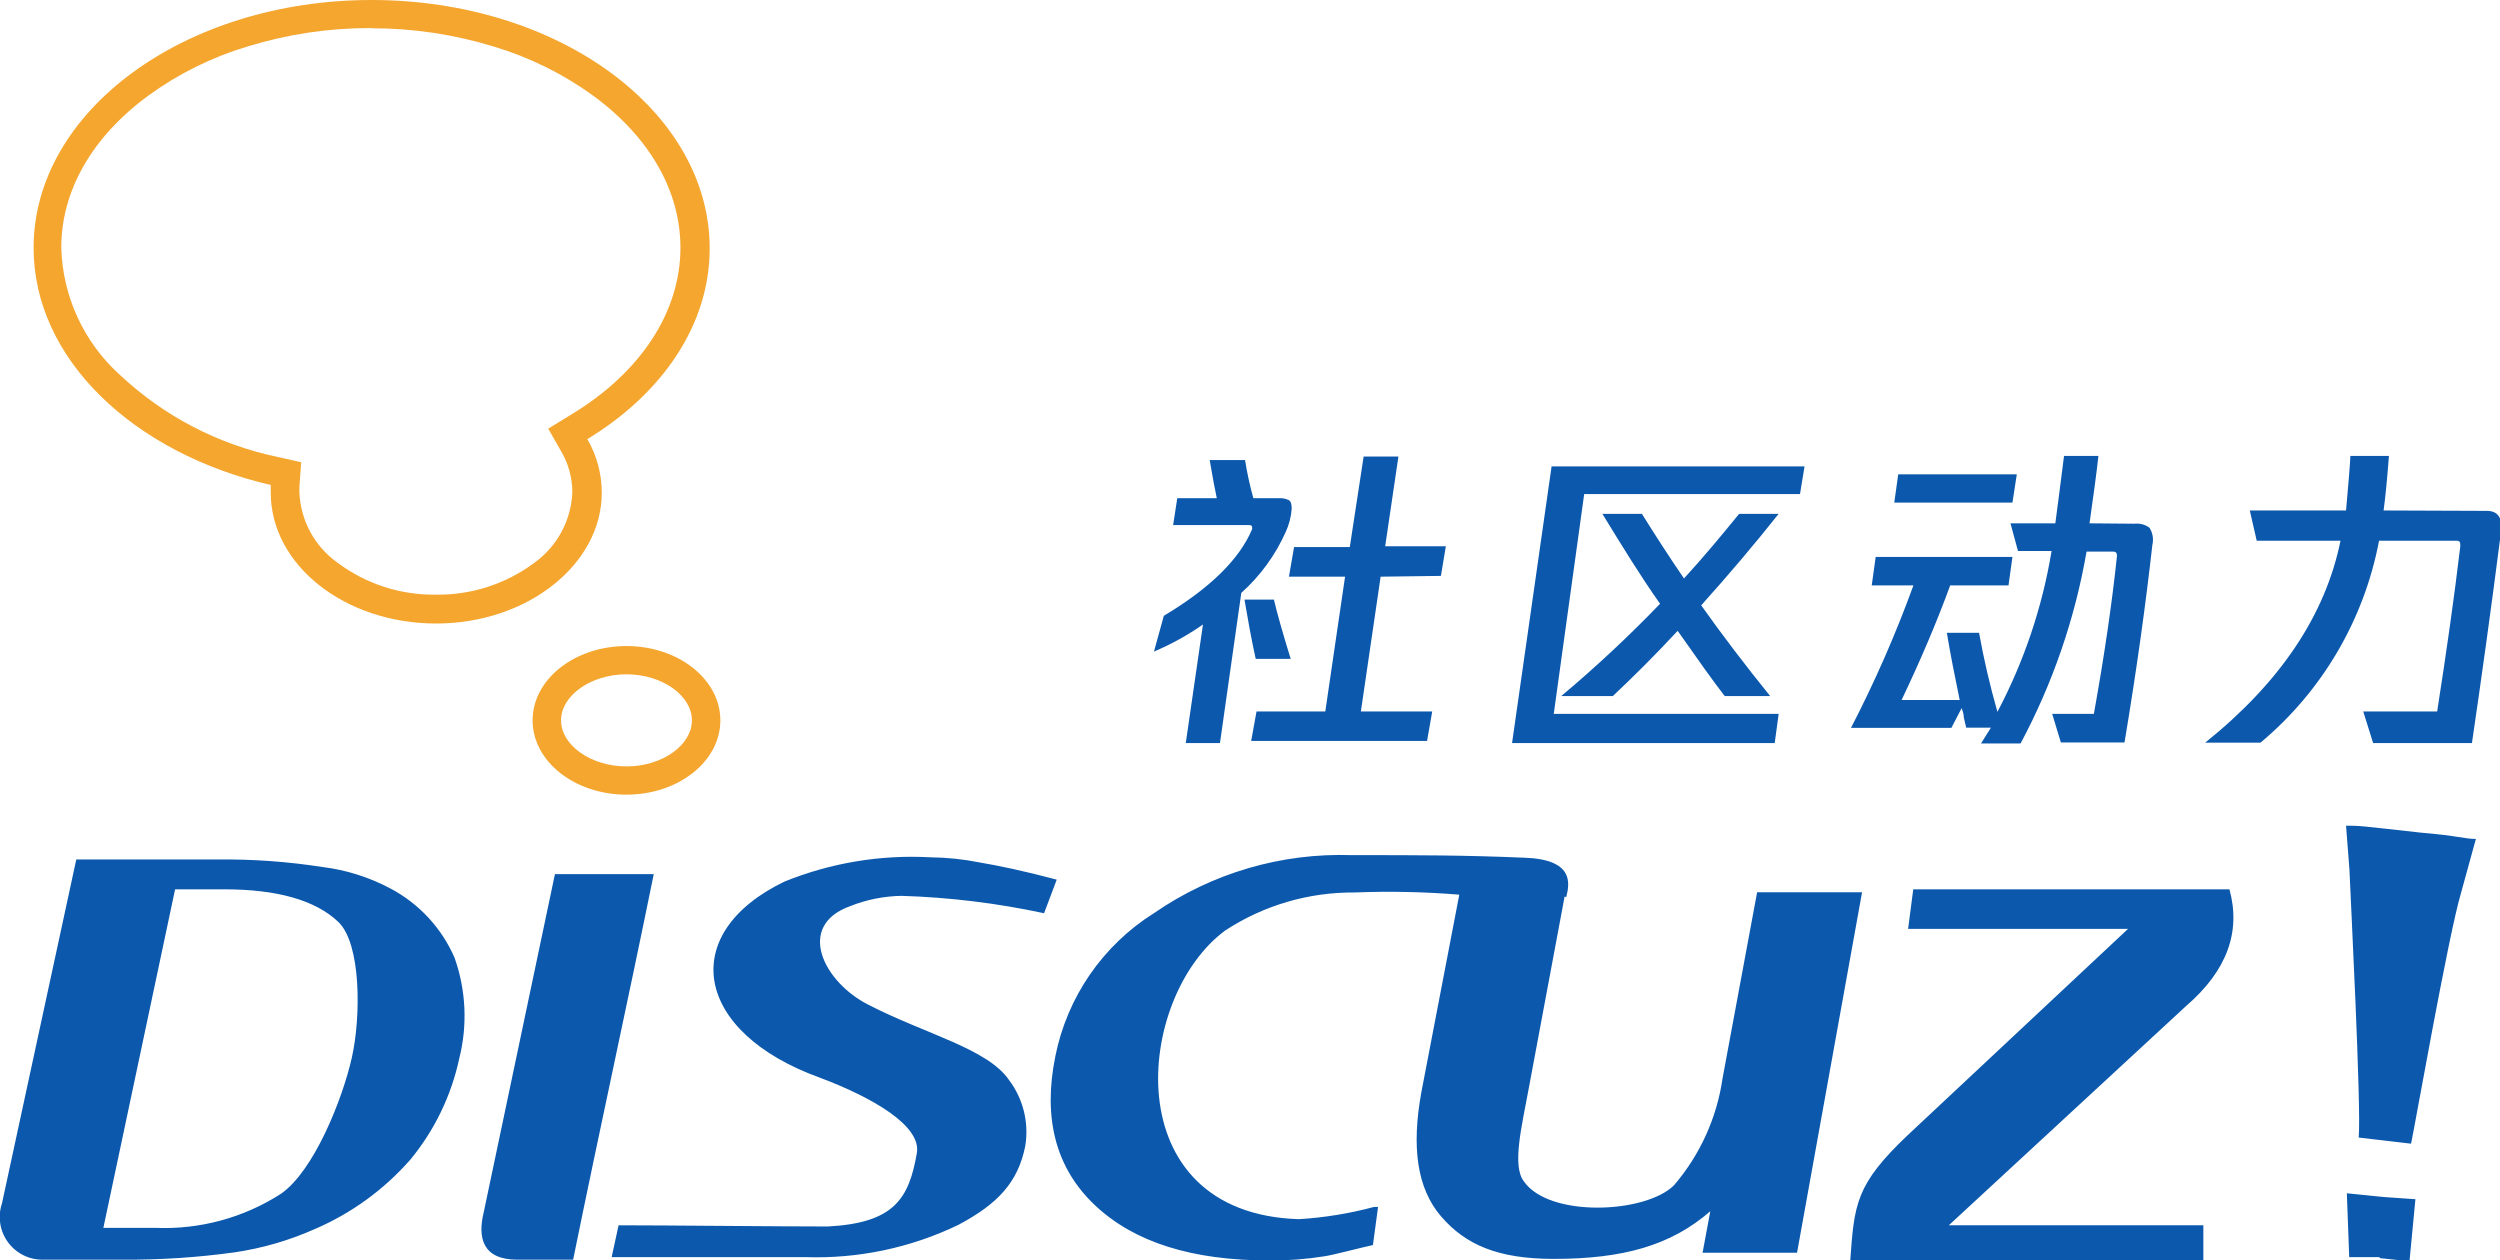
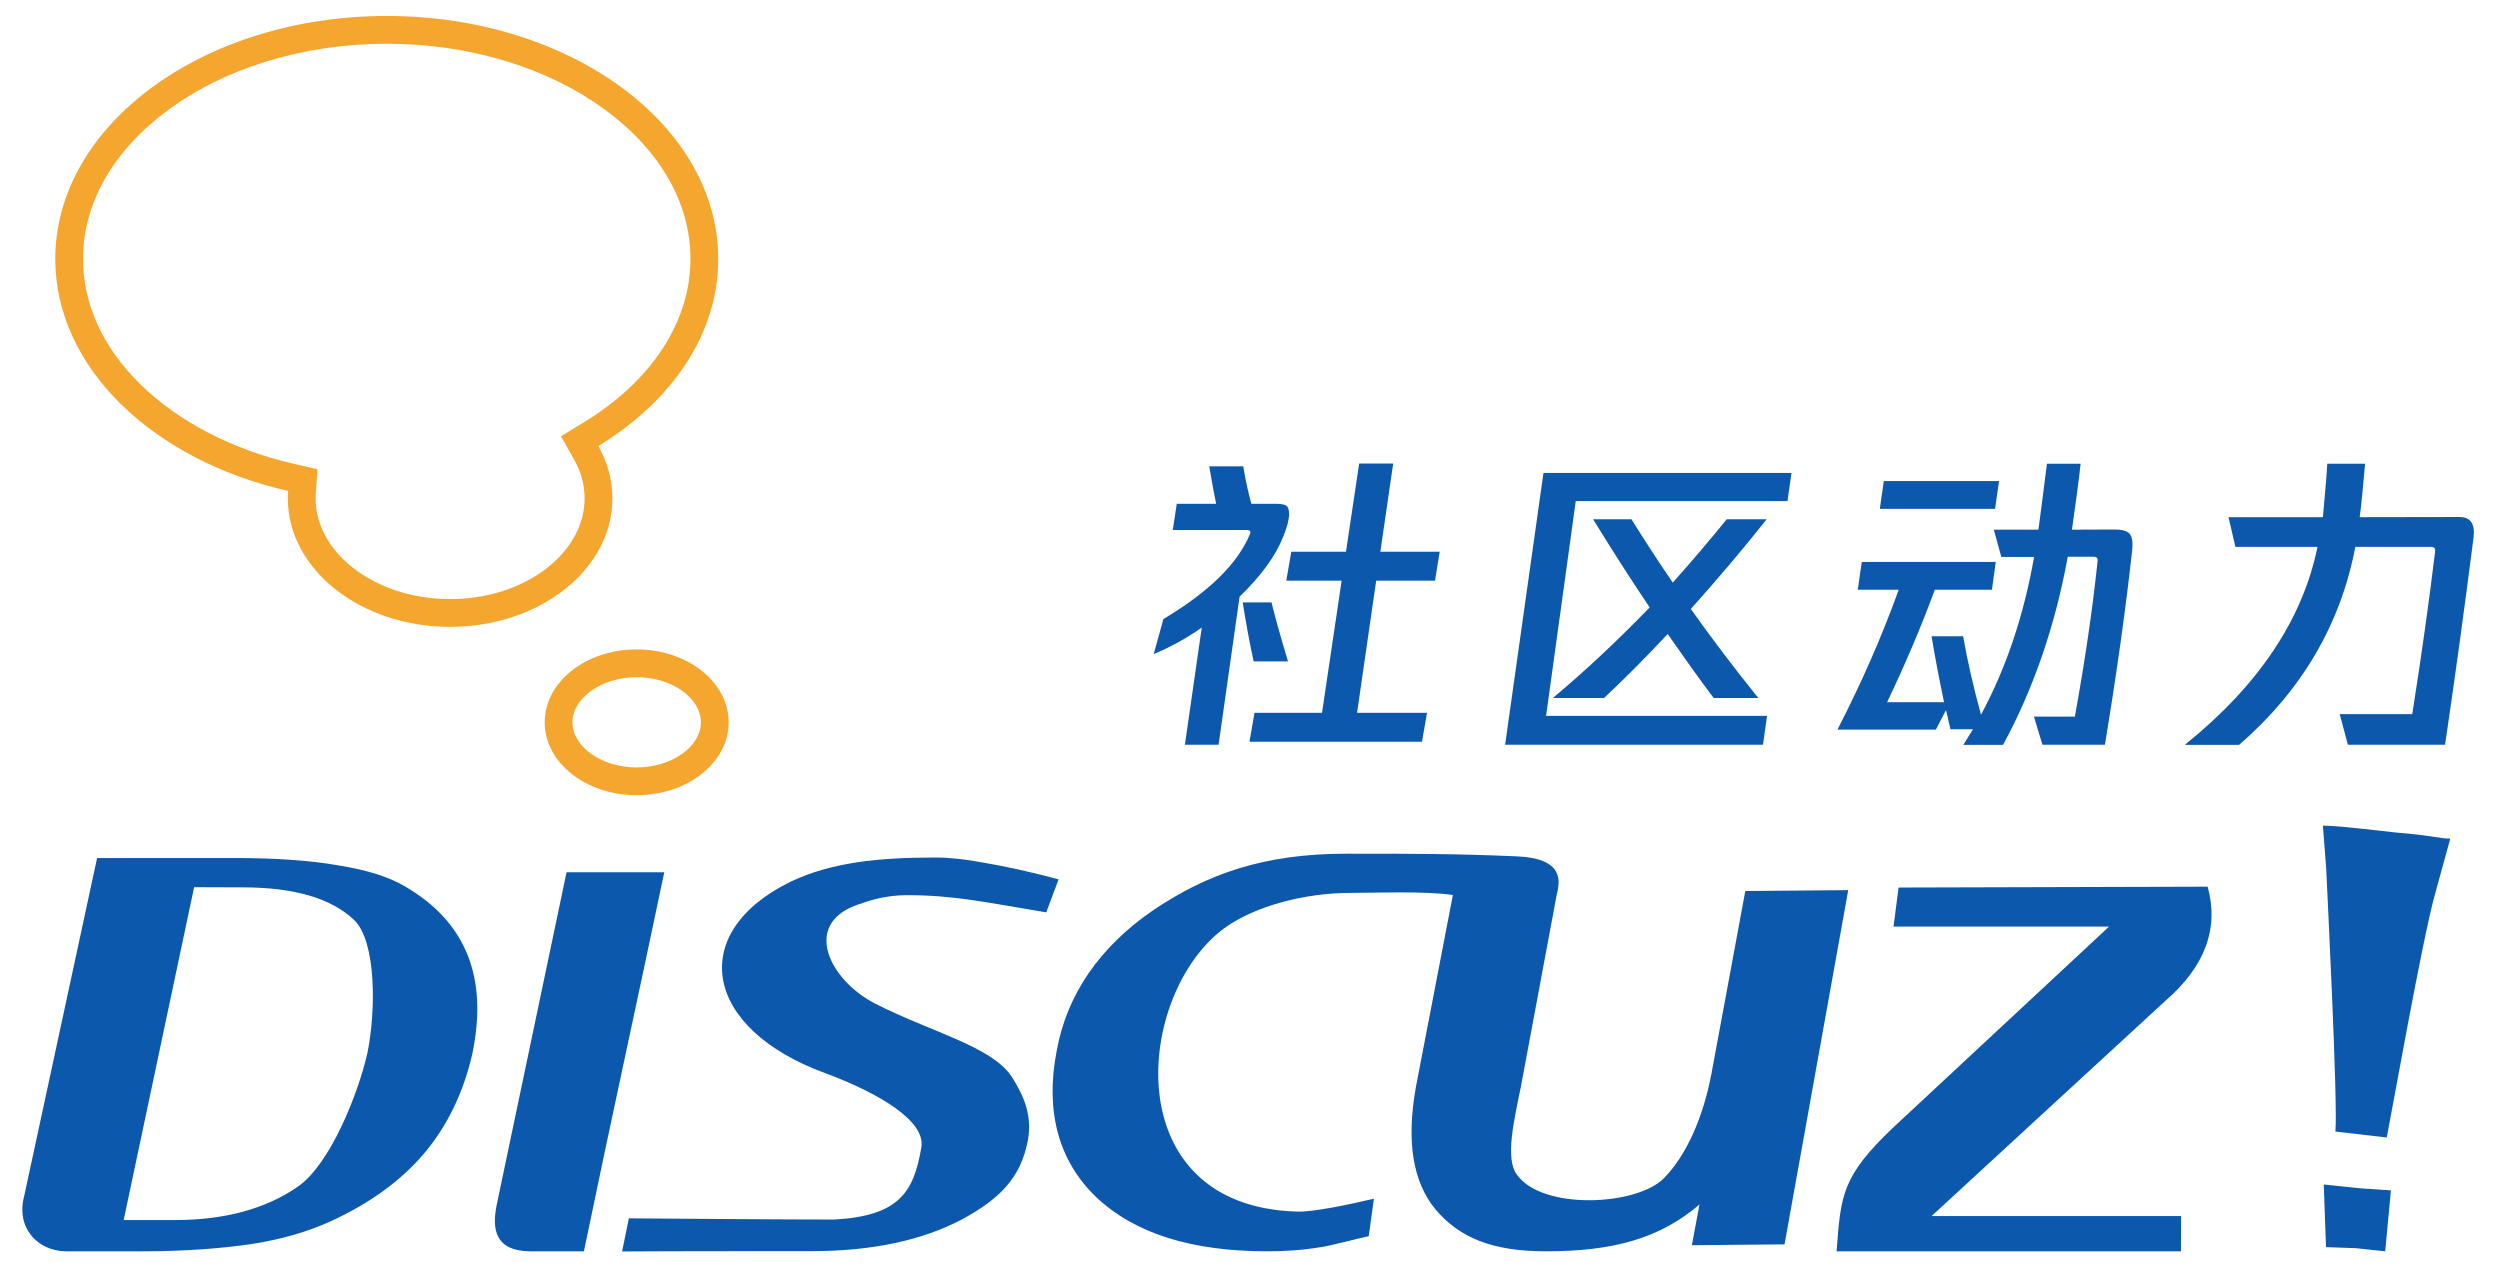
- <svg xmlns="http://www.w3.org/2000/svg" id="Layer_1" data-name="Layer 1" viewBox="0 0 126.5 63.75">
-   <defs>
-     <style>.cls-1{fill:#0b58ad;}.cls-2{fill:#f4a62f;}</style>
-   </defs>
-   <path class="cls-1" d="M8.86,45,5.23,62.13H7.87a10.91,10.91,0,0,0,6.34-1.72c1.68-1.16,3.12-4.8,3.59-6.88s.48-5.77-.68-6.88S14,45,11.36,45Zm-5-1.51H11a32,32,0,0,1,5.31.38,9.87,9.87,0,0,1,3.45,1.09A7.22,7.22,0,0,1,23,48.46a8.8,8.8,0,0,1,.24,5.09,12,12,0,0,1-2.47,5.12,13.54,13.54,0,0,1-4.84,3.52,15.53,15.53,0,0,1-4.07,1.18,39.58,39.58,0,0,1-5.65.37h-4A2.16,2.16,0,0,1,.1,60.89Zm24.22.74h5C31.74,50.82,30.35,57.11,29,63.74H26.17c-1.76,0-2-1.12-1.7-2.37ZM31.3,62c2.37,0,8,.06,10.6.06,3.34-.18,4.09-1.4,4.49-3.7.26-1.39-2.25-2.83-4.88-3.82-6.42-2.31-7.25-7.31-1.82-9.93a17.14,17.14,0,0,1,7.39-1.23,13.43,13.43,0,0,1,2.49.26c.94.16,2.21.42,3.9.87l-.64,1.7a40.18,40.18,0,0,0-7.2-.88,7.34,7.34,0,0,0-2.61.52c-2.78,1-1.34,3.86.94,5,2.88,1.48,6,2.21,7.09,3.79a4.37,4.37,0,0,1,.83,3.34c-.37,1.86-1.4,2.94-3.39,4a16.55,16.55,0,0,1-7.75,1.63c-2.2,0-7.54,0-9.79,0ZM79.17,45.36l-1.83,9.79C77,57,76.5,59,77.11,59.78c1.28,1.84,6.14,1.63,7.59.2a10.64,10.64,0,0,0,2.46-5.41l1.75-9.42,5.31,0L90.93,63.39l-4.78,0,.39-2.1c-2,1.74-4.43,2.41-7.92,2.41-2.83,0-4.47-.72-5.7-2.15s-1.5-3.52-1-6.28l1.92-10a43.88,43.88,0,0,0-5.31-.11A11.77,11.77,0,0,0,62,47.08c-4.58,3.37-5.59,14.32,3.72,14.61a19.14,19.14,0,0,0,3.81-.62l.2,0L69.47,63c-.45.09-2.11.53-2.47.57a16.74,16.74,0,0,1-2.76.21c-3.91,0-6.84-.91-8.84-2.8s-2.63-4.43-2-7.53a11.12,11.12,0,0,1,5-7.25,16.61,16.61,0,0,1,10-2.93c3.53,0,5.59,0,8.74.13,2.51.09,2.29,1.29,2.11,2M96.81,45l16,0c.59,2.15-.12,4.12-2.2,5.91l-12,11.09h12.88v1.81H93.62c.21-2.88.26-3.86,2.92-6.38L107.68,47H96.55l.26-2Zm23.6,18.61-1.54,0-.12-3.23,1.88.19,1.59.11-.3,3.14-1.51-.16ZM122,57.87l-2.65-.31c.14-1.44-.42-12.35-.47-13.58l-.17-2.2c.72,0,.61,0,3.77.35,1.91.16,2.22.32,2.8.32l-.76,2.76c-.64,2.16-2.35,11.89-2.52,12.66M62.81,30,61.73,37.6H60l.87-6a13.61,13.61,0,0,1-2.48,1.37l.5-1.81q3.51-2.1,4.47-4.39c0-.14,0-.2-.16-.2H59.36l.21-1.36h2c-.09-.41-.21-1.05-.36-1.93H63a17,17,0,0,0,.42,1.93h1.27a1,1,0,0,1,.53.1c.1.06.14.21.14.44a3.39,3.39,0,0,1-.3,1.16A9.12,9.12,0,0,1,62.81,30Zm.73,3.34c-.21-.94-.4-2-.57-3h1.49c.14.6.42,1.62.85,3Zm6.32-4.16-1,6.82h3.61l-.26,1.49h-8.9L63.58,36h3.48l1-6.82H65.22l.26-1.5H68.3L69,23.1h1.76l-.67,4.54h3.07l-.25,1.5ZM91.08,25H80.16L78.62,36.12H90l-.2,1.48H76.51l2-14h12.8ZM90,26q-1.85,2.33-3.92,4.63,1.59,2.24,3.49,4.59h-2.3c-.59-.76-1.37-1.86-2.38-3.3-1.13,1.22-2.24,2.32-3.28,3.3H79a64.3,64.3,0,0,0,5-4.67c-1-1.41-1.92-2.92-2.92-4.55h2c.68,1.09,1.39,2.19,2.13,3.27,1-1.09,1.91-2.19,2.79-3.27ZM108,26.5a1.08,1.08,0,0,1,.76.2,1.12,1.12,0,0,1,.15.87c-.33,2.95-.79,6.29-1.41,10h-3.22l-.44-1.45h2.11c.53-2.94.92-5.61,1.17-8,0-.14-.06-.21-.2-.21h-1.34a32.22,32.22,0,0,1-3.34,9.71h-2l.5-.8H99.49l-.12-.51c0-.21-.08-.37-.11-.48l-.52,1H93.66a61.19,61.19,0,0,0,3.16-7.21H94.71l.2-1.44h6.92l-.2,1.44H98.68c-.69,1.89-1.52,3.83-2.46,5.8h2.94c-.26-1.25-.48-2.38-.65-3.4h1.63c.24,1.33.55,2.67.93,4a26.74,26.74,0,0,0,2.74-8.14h-1.7l-.38-1.4H104c.1-.72.24-1.86.44-3.41h1.74c-.1.91-.25,2-.45,3.41Zm-6.17-1.07H95.85l.2-1.43h6Zm24,.42c.57,0,.81.36.72,1.07-.5,3.91-1,7.48-1.47,10.68h-5L119.58,36h3.74c.47-3,.87-5.82,1.17-8.35,0-.2,0-.29-.2-.29h-3.91a17.57,17.57,0,0,1-6,10.22h-2.8q5.7-4.57,6.85-10.22h-4.24l-.35-1.53h4.87c.12-1.36.2-2.28.22-2.76h1.95c-.09,1.18-.18,2.09-.27,2.76Z" />
-   <path class="cls-2" d="M18.8,1.43A21.08,21.08,0,0,1,25,2.36a16.75,16.75,0,0,1,5,2.47c2.86,2.09,4.43,4.82,4.43,7.71,0,3.23-2,6.3-5.5,8.42l-1.19.73.69,1.21a4.1,4.1,0,0,1,.53,2,4.61,4.61,0,0,1-1.9,3.56,8.13,8.13,0,0,1-5,1.63,8.13,8.13,0,0,1-5-1.63,4.59,4.59,0,0,1-1.91-3.56,2.62,2.62,0,0,1,0-.28l.09-1.23L14,23.11A16.57,16.57,0,0,1,6.1,19a9,9,0,0,1-3-6.47c0-2.89,1.57-5.62,4.43-7.71a16.63,16.63,0,0,1,5-2.47,21.06,21.06,0,0,1,6.23-.93M18.8,0C9.36,0,1.7,5.61,1.7,12.54c0,5.62,5.05,10.39,12,12,0,.13,0,.26,0,.39,0,3.66,3.75,6.62,8.37,6.62s8.38-3,8.38-6.62a5.42,5.42,0,0,0-.73-2.71c3.78-2.3,6.19-5.77,6.19-9.65C35.91,5.61,28.25,0,18.8,0ZM31.7,34.12c1.8,0,3.31,1.07,3.31,2.33s-1.51,2.33-3.31,2.33-3.31-1.07-3.31-2.33,1.51-2.33,3.31-2.33m0-1.43c-2.62,0-4.75,1.68-4.75,3.76s2.13,3.76,4.75,3.76,4.75-1.68,4.75-3.76S34.32,32.69,31.7,32.69Z" />
+ <svg xmlns="http://www.w3.org/2000/svg" viewBox="0 0 1431 737" width="129" height="66">
+   <path d="M107.1 511.2L66.5 703H96c28.7 0 52.5-6.5 70.8-19.2 18.8-13 34.8-53.6 40.1-76.8 5-24.1 5.3-64.5-7.6-76.9-13.4-12.7-34.8-18.8-64.3-18.8l-27.9-.1zm-55.9-16.8h79.6c23.2 0 43.2 1.4 59.3 4.2 16.5 2.7 29 6.5 38.6 12.2 17.6 10.3 29.5 23.3 36 39.5 6.5 16.4 7.2 35.2 2.7 56.9-5 21.9-14.1 41.1-27.6 57.2-13.4 15.9-31.7 29.1-54 39.3-12.7 5.8-28 10.4-45.5 13.1-17.6 2.6-38.7 4.2-63.1 4.2H33c-16.2-.3-28.7-13.6-23.8-31.9l42-194.7zm270.5 8.2H378c-15.5 74.1-31 144.3-46.3 218.4h-31.3c-19.7-.3-21.8-12.5-19-26.5l40.3-191.9zM357.6 702c26.5.2 88.8.7 118.4.7 37.3-2.1 45.7-15.7 50.1-41.4 2.9-15.5-25.1-31.6-54.4-42.6-71.7-25.8-81-81.6-20.4-110.9 23.1-10.8 49.7-13.7 82.5-13.7 8.5 0 17.9 1 27.8 2.9 10.6 1.8 24.7 4.6 43.6 9.7l-7.1 19c-35.2-5.8-52.8-9.9-80.4-9.9-12.1 0-21.5 3-29.2 5.8-31 11.5-15 43.1 10.5 56.4 32.2 16.6 67.5 24.7 79.2 42.4 6.9 10.9 12.1 22.3 9.2 37.2-4.1 20.8-15.6 32.9-37.8 45-22.8 12-51.5 18.3-86.6 18.3-24.5 0-84.1 0-109.3.2l3.9-19.1zm534.6-186.3L871.8 625c-4.2 20.7-9.4 42.5-2.6 51.7 14.3 20.6 68.6 18.3 84.7 2.3 13-13.2 22.7-35 27.5-60.4l19.5-105.2 59.3-.5-36.7 204.1-53.4.5 4.4-23.5c-22.7 19.5-49.5 27-88.4 27-31.7 0-50-8.1-63.7-24.1-13.2-16.1-16.8-39.2-11.4-70.1l21.4-111.1c-15.8-2.4-46.5-1.2-59.3-1.2-25.8 0-54.9 7.5-72.5 20.4-51.2 37.7-62.4 159.9 41.5 163.2 9.2.6 32.9-4.6 42.6-6.9l2.2-.5-3 21.6c-5 1-23.6 5.9-27.6 6.3-10.7 1.8-21.1 2.4-30.8 2.4-43.7 0-76.4-10.2-98.7-31.3-21.7-20.9-29.4-49.5-22.7-84.1 5.8-32.5 24.8-59.9 55.3-80.9 31-21 63.8-32.8 111.6-32.8 39.5 0 62.5 0 97.6 1.5 28.1 1 25.6 14.4 23.6 22.3m197-4.3l178.1-.5c6.6 24-1.4 46-24.6 66l-134.5 123.8H1252l-.1 20.3h-198.4c2.4-32.2 2.9-43.1 32.6-71.3l124.4-115.8h-124.2l2.9-22.5zm263.5 207.8l-17.2-.6-1.3-36.1 21 2.2 17.7 1.2-3.3 35.1-16.9-1.8zm17.8-63.8l-29.6-3.4c1.5-16.1-4.7-137.9-5.3-151.7l-1.9-24.6c8.1.4 6.8 0 42.1 4 21.4 1.7 24.8 3.5 31.3 3.5l-8.5 30.9c-7.1 24.1-26.3 132.7-28.1 141.3m-661-311.6l-12.1 85.3H678l9.7-67.5c-8.6 6.1-17.9 11.2-27.7 15.3l5.6-20.2c26.2-15.6 42.8-31.9 49.9-49 .6-1.6 0-2.3-1.8-2.3H671l2.3-15.1H696c-1-4.6-2.3-11.8-4-21.6h19.6c1.4 8.4 3 15.6 4.7 21.6h14.2c3 0 5 .4 5.9 1.1 1.1.7 1.6 2.3 1.6 4.9 0 3.1-1.1 7.4-3.4 13-4.3 11-12.7 22.5-25.1 34.5zm8.1 37.3c-2.3-10.6-4.4-21.9-6.3-34h16.6c1.6 6.7 4.7 18.1 9.5 34h-19.8zm70.6-46.5l-11 76.1h40.3l-2.9 16.7h-99.4l2.9-16.7H757l11.3-76.1h-31.9l2.9-16.7h31.5l7.6-50.8H798l-7.4 50.8h34.2l-2.7 16.7h-33.9zm237-45.9h-122l-17.1 123.8h127.3l-2.3 16.6H862.5l22.1-156.6h142.9l-2.3 16.2zm-12 10.5c-13.7 17.3-28.3 34.5-43.7 51.7 11.8 16.6 24.7 33.7 38.9 51.3h-25.7c-6.5-8.5-15.3-20.8-26.5-36.9-12.7 13.6-25 25.9-36.7 36.9H890c18.4-15.4 37-32.8 55.8-52.2-10.6-15.7-21.4-32.6-32.6-50.8h22.1c7.6 12.2 15.5 24.4 23.8 36.5 10.9-12.2 21.3-24.4 31.1-36.5h23zm200.5 5.9c4.2 0 7 .8 8.5 2.3 1.6 1.7 2.1 4.9 1.6 9.7-3.6 32.9-8.8 70.2-15.7 112h-36l-4.9-16.2h23.6c5.9-32.8 10.3-62.7 13.1-89.8.1-1.6-.7-2.3-2.3-2.3h-14.9c-7.3 39.8-19.7 76-37.3 108.4h-22.9l5.6-9h-13l-1.3-5.6c-.5-2.4-.9-4.2-1.3-5.4l-5.8 11.2H1054c14.2-27.6 25.9-54.5 35.3-80.6h-23.6l2.3-16h77.2l-2.2 16h-32.9c-7.8 21.2-17 42.8-27.5 64.8h32.8c-2.9-13.9-5.3-26.6-7.2-38h18.2c2.6 14.9 6.1 29.9 10.3 45.2 14.4-26.6 24.6-56.9 30.6-90.9h-18.9l-4.3-15.7h25.7c1.1-8 2.7-20.7 4.9-38h19.4c-1.1 10.1-2.8 22.7-5 38l24.6-.1zm-68.9-11.9h-66.4l2.3-16h66.4l-2.3 16zm267.6 4.7c6.4 0 9.1 4 8.1 11.9-5.6 43.7-11.1 83.5-16.4 119.3h-56l-4.7-17.6h41.8c5.3-33.8 9.7-64.9 13.1-93.2.4-2.2-.4-3.2-2.3-3.2h-43.6c-8.6 44.9-31 82.9-67 114.1h-31.3c42.4-34.1 67.9-72.1 76.5-114.1h-47.3l-4-17.1h54.4c1.4-15.2 2.3-25.5 2.5-30.8h21.8c-1.1 13.1-2.1 23.3-3.1 30.8l57.5-.1z" fill="#0b58ad" />
+   <path d="M218.1 25.2c24.2 0 47.6 3.5 69.6 10.3 21 6.5 39.9 15.8 56 27.6 31.9 23.4 49.4 53.9 49.4 86.1 0 36.1-22.4 70.4-61.4 94.1l-13.2 8.1 7.6 13.5c4 7.1 6 14.6 6 22.3 0 14.8-7.6 28.9-21.3 39.8-14.8 11.7-34.8 18.2-56.2 18.2s-41.3-6.5-56.2-18.2c-13.7-10.9-21.3-25-21.3-39.8 0-1 0-2.1.1-3.1l1-13.7-13.4-3.1c-35.2-8-66.7-24.3-88.6-45.8-21.7-21.2-33.1-46.3-33.1-72.3 0-32.2 17.5-62.7 49.4-86.1 16.1-11.8 34.9-21.1 56-27.6 22-6.8 45.4-10.3 69.6-10.3m0-16c-105.5 0-191 62.7-191 140 0 62.8 56.4 116 134.2 133.7-.1 1.4-.2 2.9-.2 4.3 0 40.9 41.9 74 93.5 74s93.5-33.1 93.5-74c0-10.8-2.9-21-8.1-30.2 42.2-25.7 69.1-64.4 69.1-107.8 0-77.3-85.5-140-191-140zm144 381c20.1 0 37 11.9 37 26s-16.9 26-37 26-37-11.9-37-26 16.9-26 37-26m0-16c-29.3 0-53 18.8-53 42s23.7 42 53 42 53-18.8 53-42-23.7-42-53-42z" fill="#f4a62f" />
</svg>
